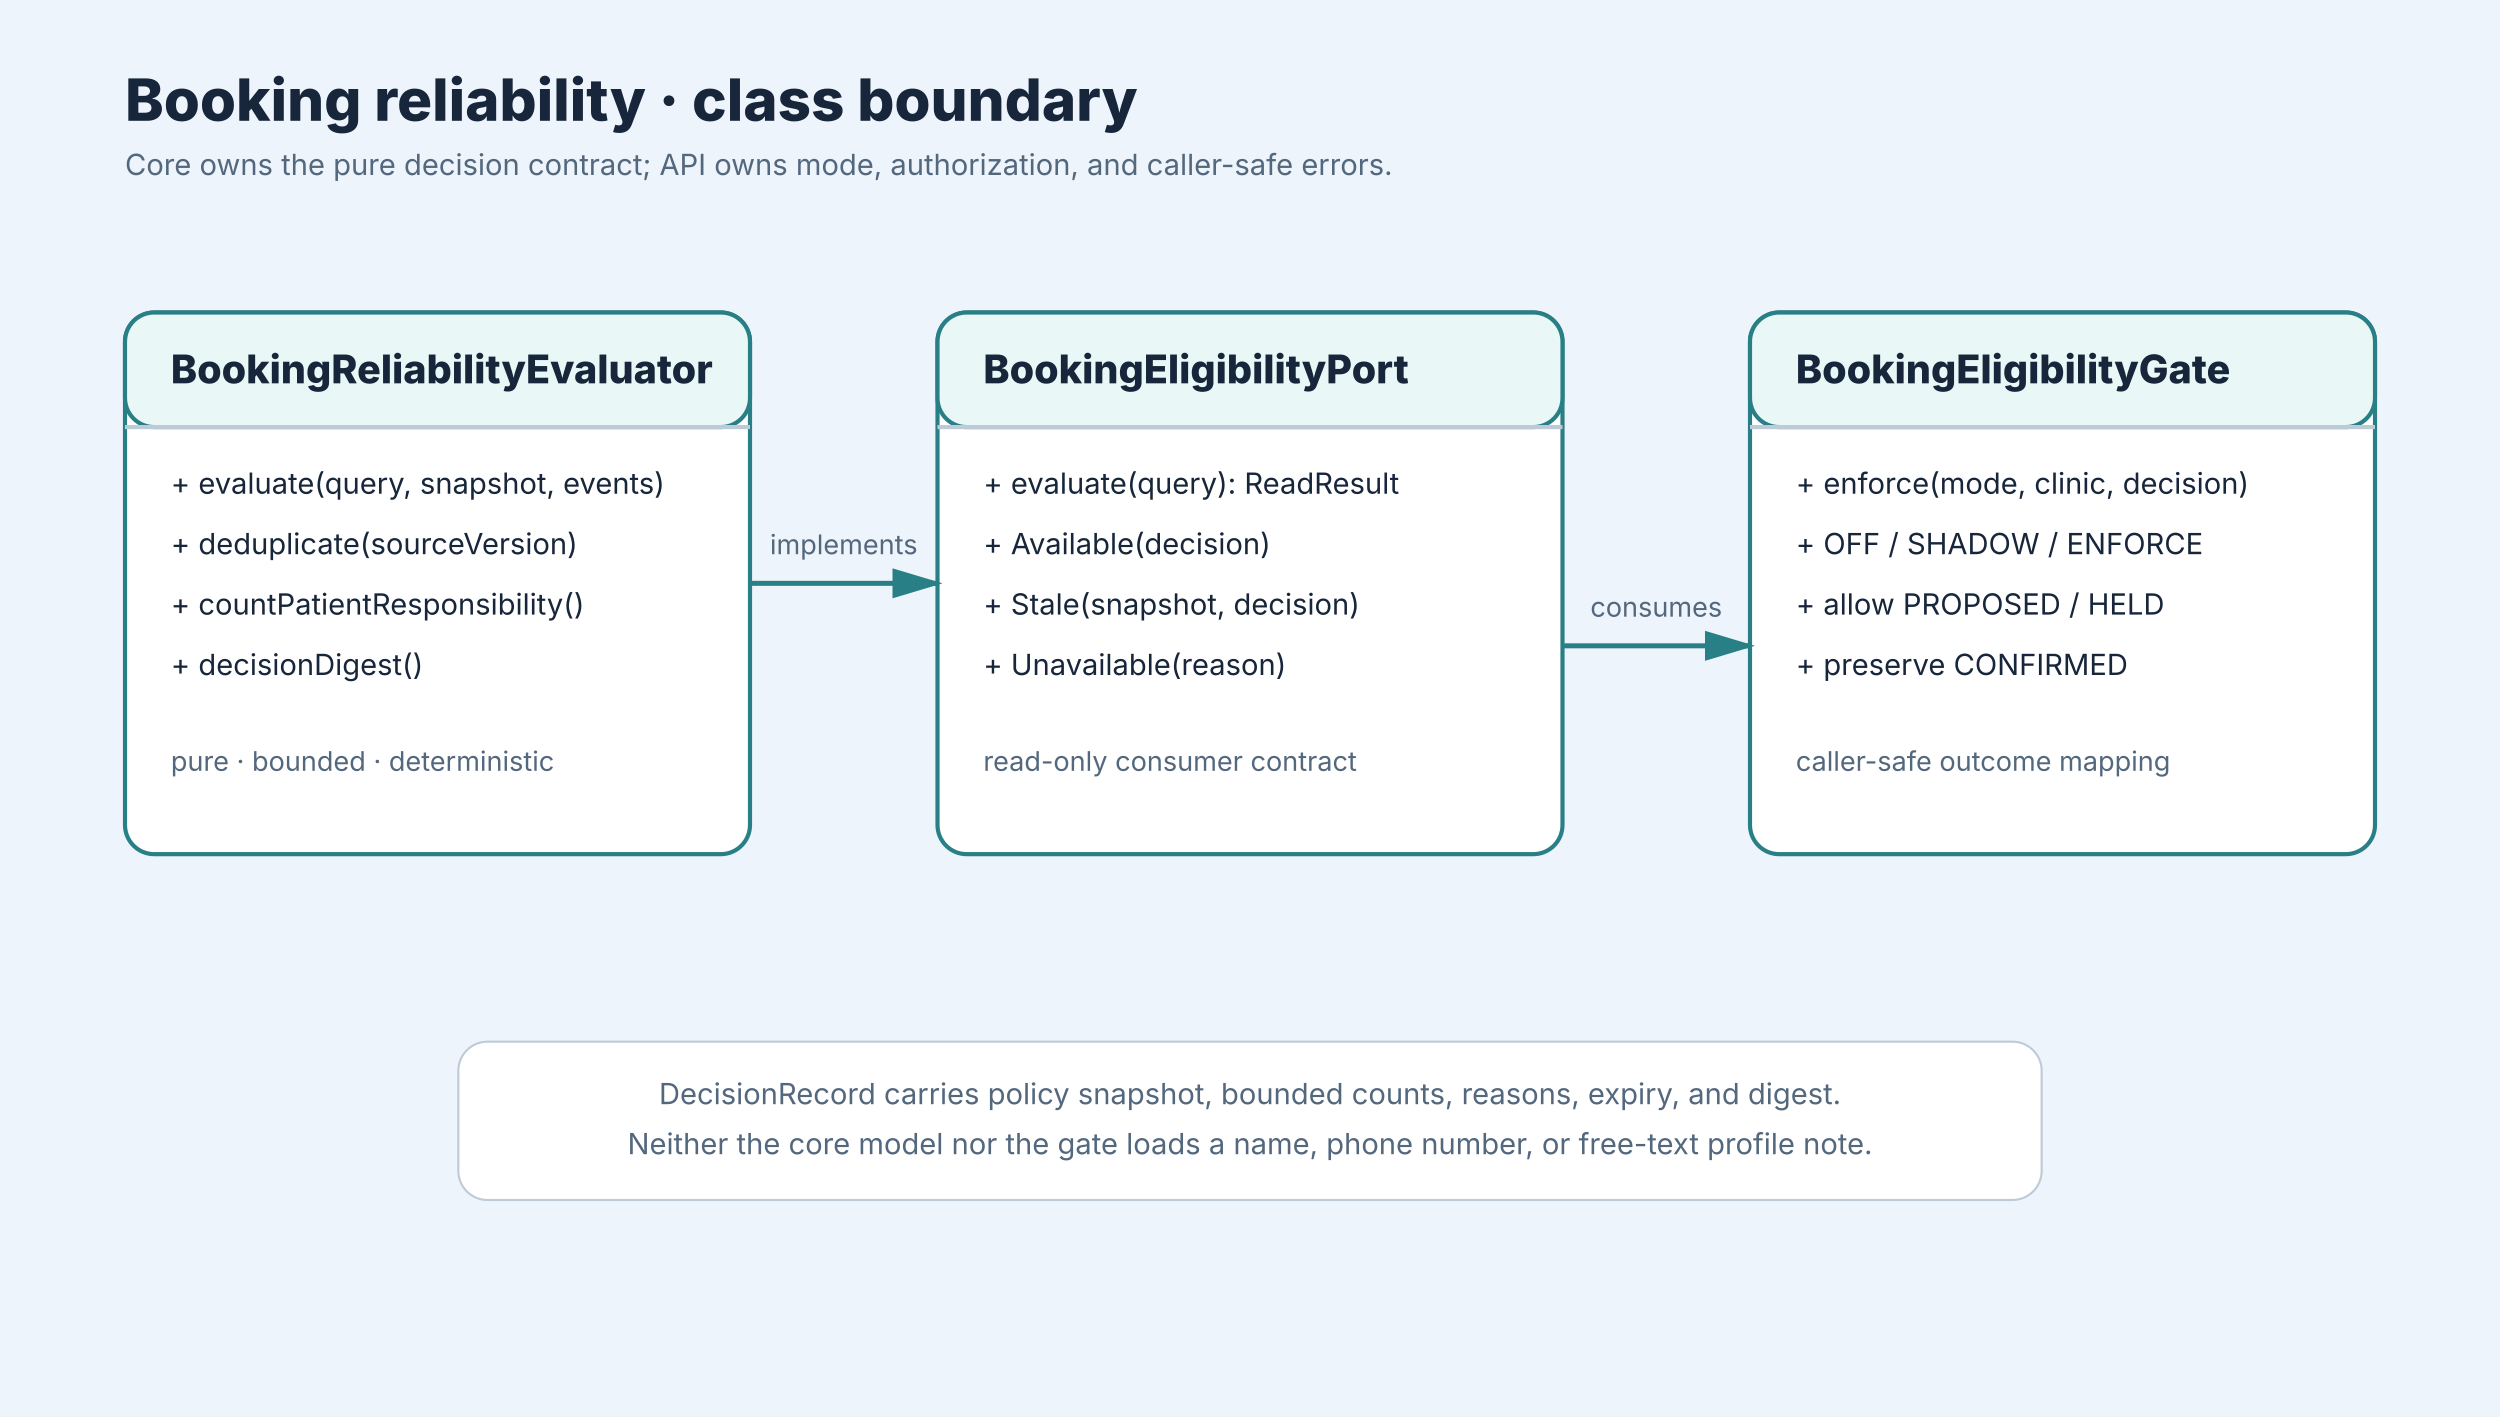
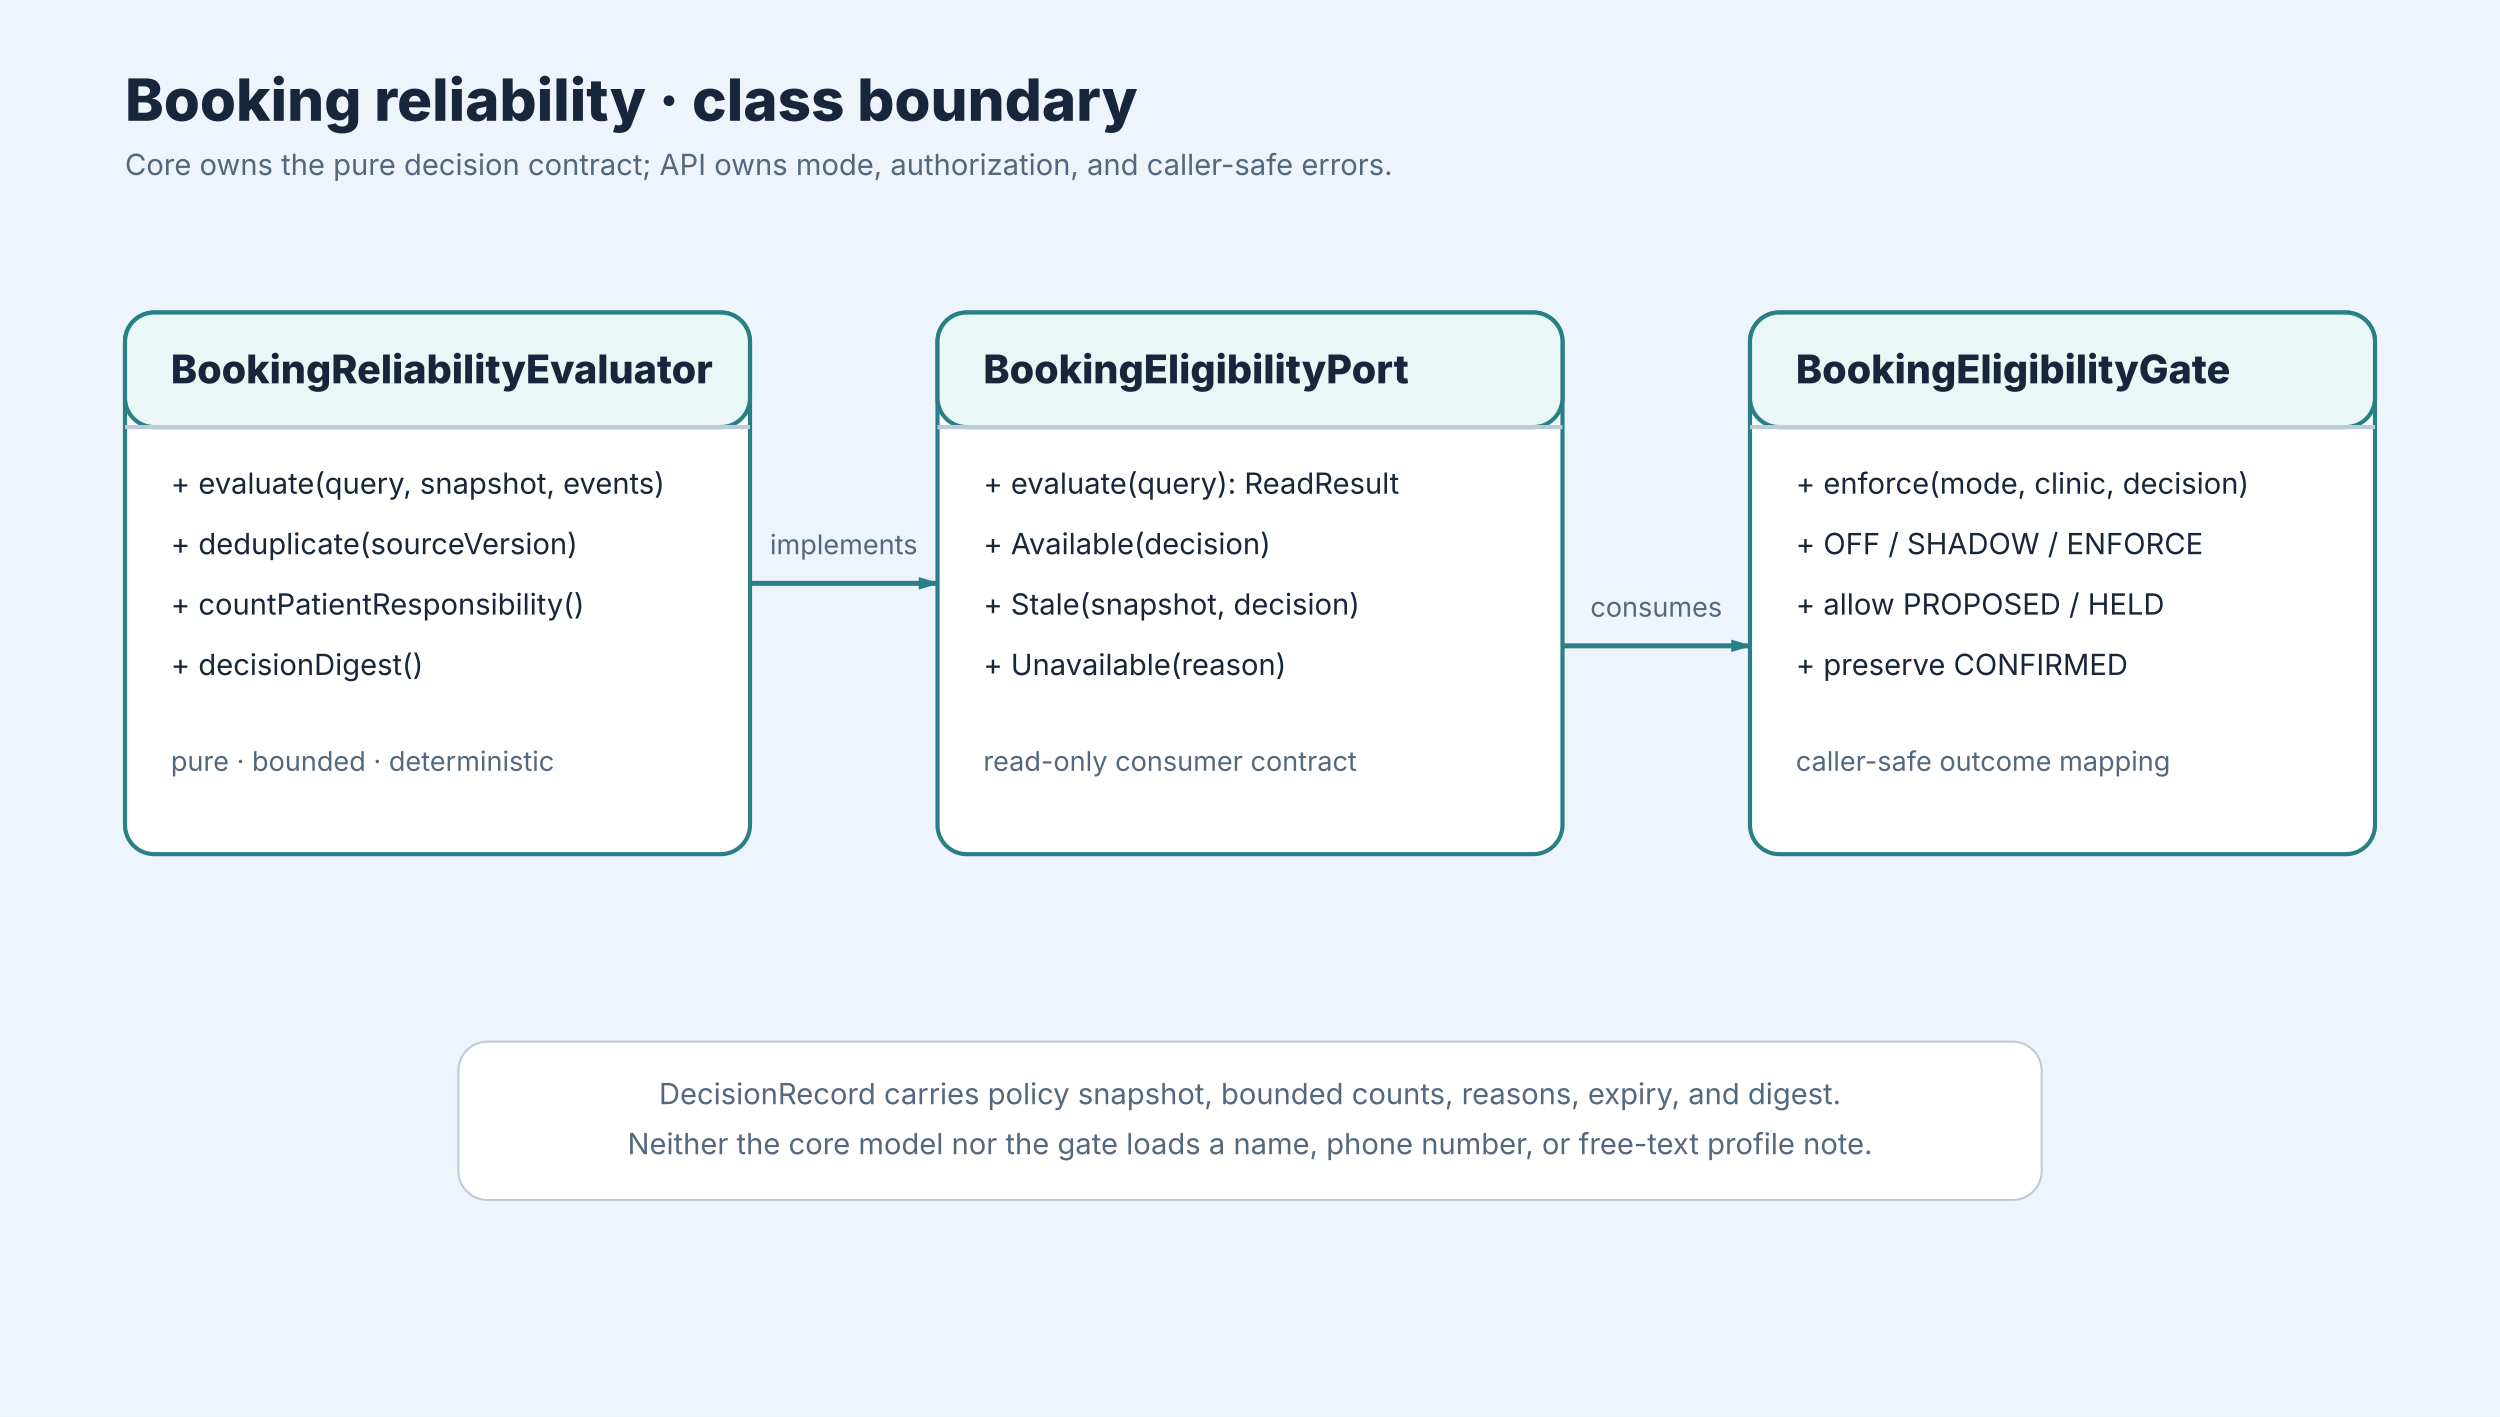
<svg xmlns="http://www.w3.org/2000/svg" width="1200" height="680" viewBox="0 0 1200 680" role="img" aria-labelledby="title desc">
  <defs>
-     <marker id="arrow" markerWidth="10" markerHeight="10" refX="9" refY="3" orient="auto">
-       <path d="M0,0 L10,3 L0,6 Z" fill="#287f86" />
+     <marker id="arrow" markerWidth="10" markerHeight="10" refX="9" refY="3" orient="auto" viewBox="0 0 10 10" markerUnits="userSpaceOnUse" data-role="secondary" data-tip-direction="positive-x">
+       <path d="M0,0 L10,3 L0,6 Z" fill="#287f86" stroke-dasharray="none" />
    </marker>
    <style>text{font-family:Inter,Pretendard,system-ui,sans-serif;fill:#17263a;stroke:none}.title{font-size:28px;font-weight:800}.sub{font-size:14px;fill:#53677d}.box{fill:#fff;stroke:#287f86;stroke-width:2}.head{fill:#e9f7f6}.line{stroke:#bdcad8}.rel{stroke:#287f86;stroke-width:2.4;fill:none;marker-end:url(#arrow)}.name{font-size:19px;font-weight:800}.member{font-size:14px}.small{font-size:13px;fill:#53677d}</style>
  </defs>
  <rect width="1200" height="680" fill="#eef4fb" />
  <text class="title" x="60" y="58">Booking reliability · class boundary</text>
  <text class="sub" x="60" y="84">Core owns the pure decision contract; API owns mode, authorization, and caller-safe errors.</text>
  <g class="box">
    <rect x="60" y="150" width="300" height="260" rx="14" />
    <rect class="head" x="60" y="150" width="300" height="55" rx="14" />
    <text class="name" x="82" y="184">BookingReliabilityEvaluator</text>
    <line class="line" x1="60" y1="205" x2="360" y2="205" />
    <text class="member" x="82" y="237">+ evaluate(query, snapshot, events)</text>
    <text class="member" x="82" y="266">+ deduplicate(sourceVersion)</text>
    <text class="member" x="82" y="295">+ countPatientResponsibility()</text>
    <text class="member" x="82" y="324">+ decisionDigest()</text>
    <text class="small" x="82" y="370">pure · bounded · deterministic</text>
  </g>
  <g class="box">
    <rect x="450" y="150" width="300" height="260" rx="14" />
    <rect class="head" x="450" y="150" width="300" height="55" rx="14" />
    <text class="name" x="472" y="184">BookingEligibilityPort</text>
    <line class="line" x1="450" y1="205" x2="750" y2="205" />
    <text class="member" x="472" y="237">+ evaluate(query): ReadResult</text>
    <text class="member" x="472" y="266">+ Available(decision)</text>
    <text class="member" x="472" y="295">+ Stale(snapshot, decision)</text>
    <text class="member" x="472" y="324">+ Unavailable(reason)</text>
    <text class="small" x="472" y="370">read-only consumer contract</text>
  </g>
  <g class="box">
    <rect x="840" y="150" width="300" height="260" rx="14" />
    <rect class="head" x="840" y="150" width="300" height="55" rx="14" />
    <text class="name" x="862" y="184">BookingEligibilityGate</text>
    <line class="line" x1="840" y1="205" x2="1140" y2="205" />
    <text class="member" x="862" y="237">+ enforce(mode, clinic, decision)</text>
    <text class="member" x="862" y="266">+ OFF / SHADOW / ENFORCE</text>
    <text class="member" x="862" y="295">+ allow PROPOSED / HELD</text>
    <text class="member" x="862" y="324">+ preserve CONFIRMED</text>
    <text class="small" x="862" y="370">caller-safe outcome mapping</text>
  </g>
  <path class="rel" d="M360 280 H450" />
  <text class="small" x="405" y="266" text-anchor="middle">implements</text>
  <path class="rel" d="M750 310 H840" />
  <text class="small" x="795" y="296" text-anchor="middle">consumes</text>
  <rect x="220" y="500" width="760" height="76" rx="14" fill="#fff" stroke="#bdcad8" />
  <text class="sub" x="600" y="530" text-anchor="middle">DecisionRecord carries policy snapshot, bounded counts, reasons, expiry, and digest.</text>
  <text class="sub" x="600" y="554" text-anchor="middle">Neither the core model nor the gate loads a name, phone number, or free-text profile note.</text>
</svg>
